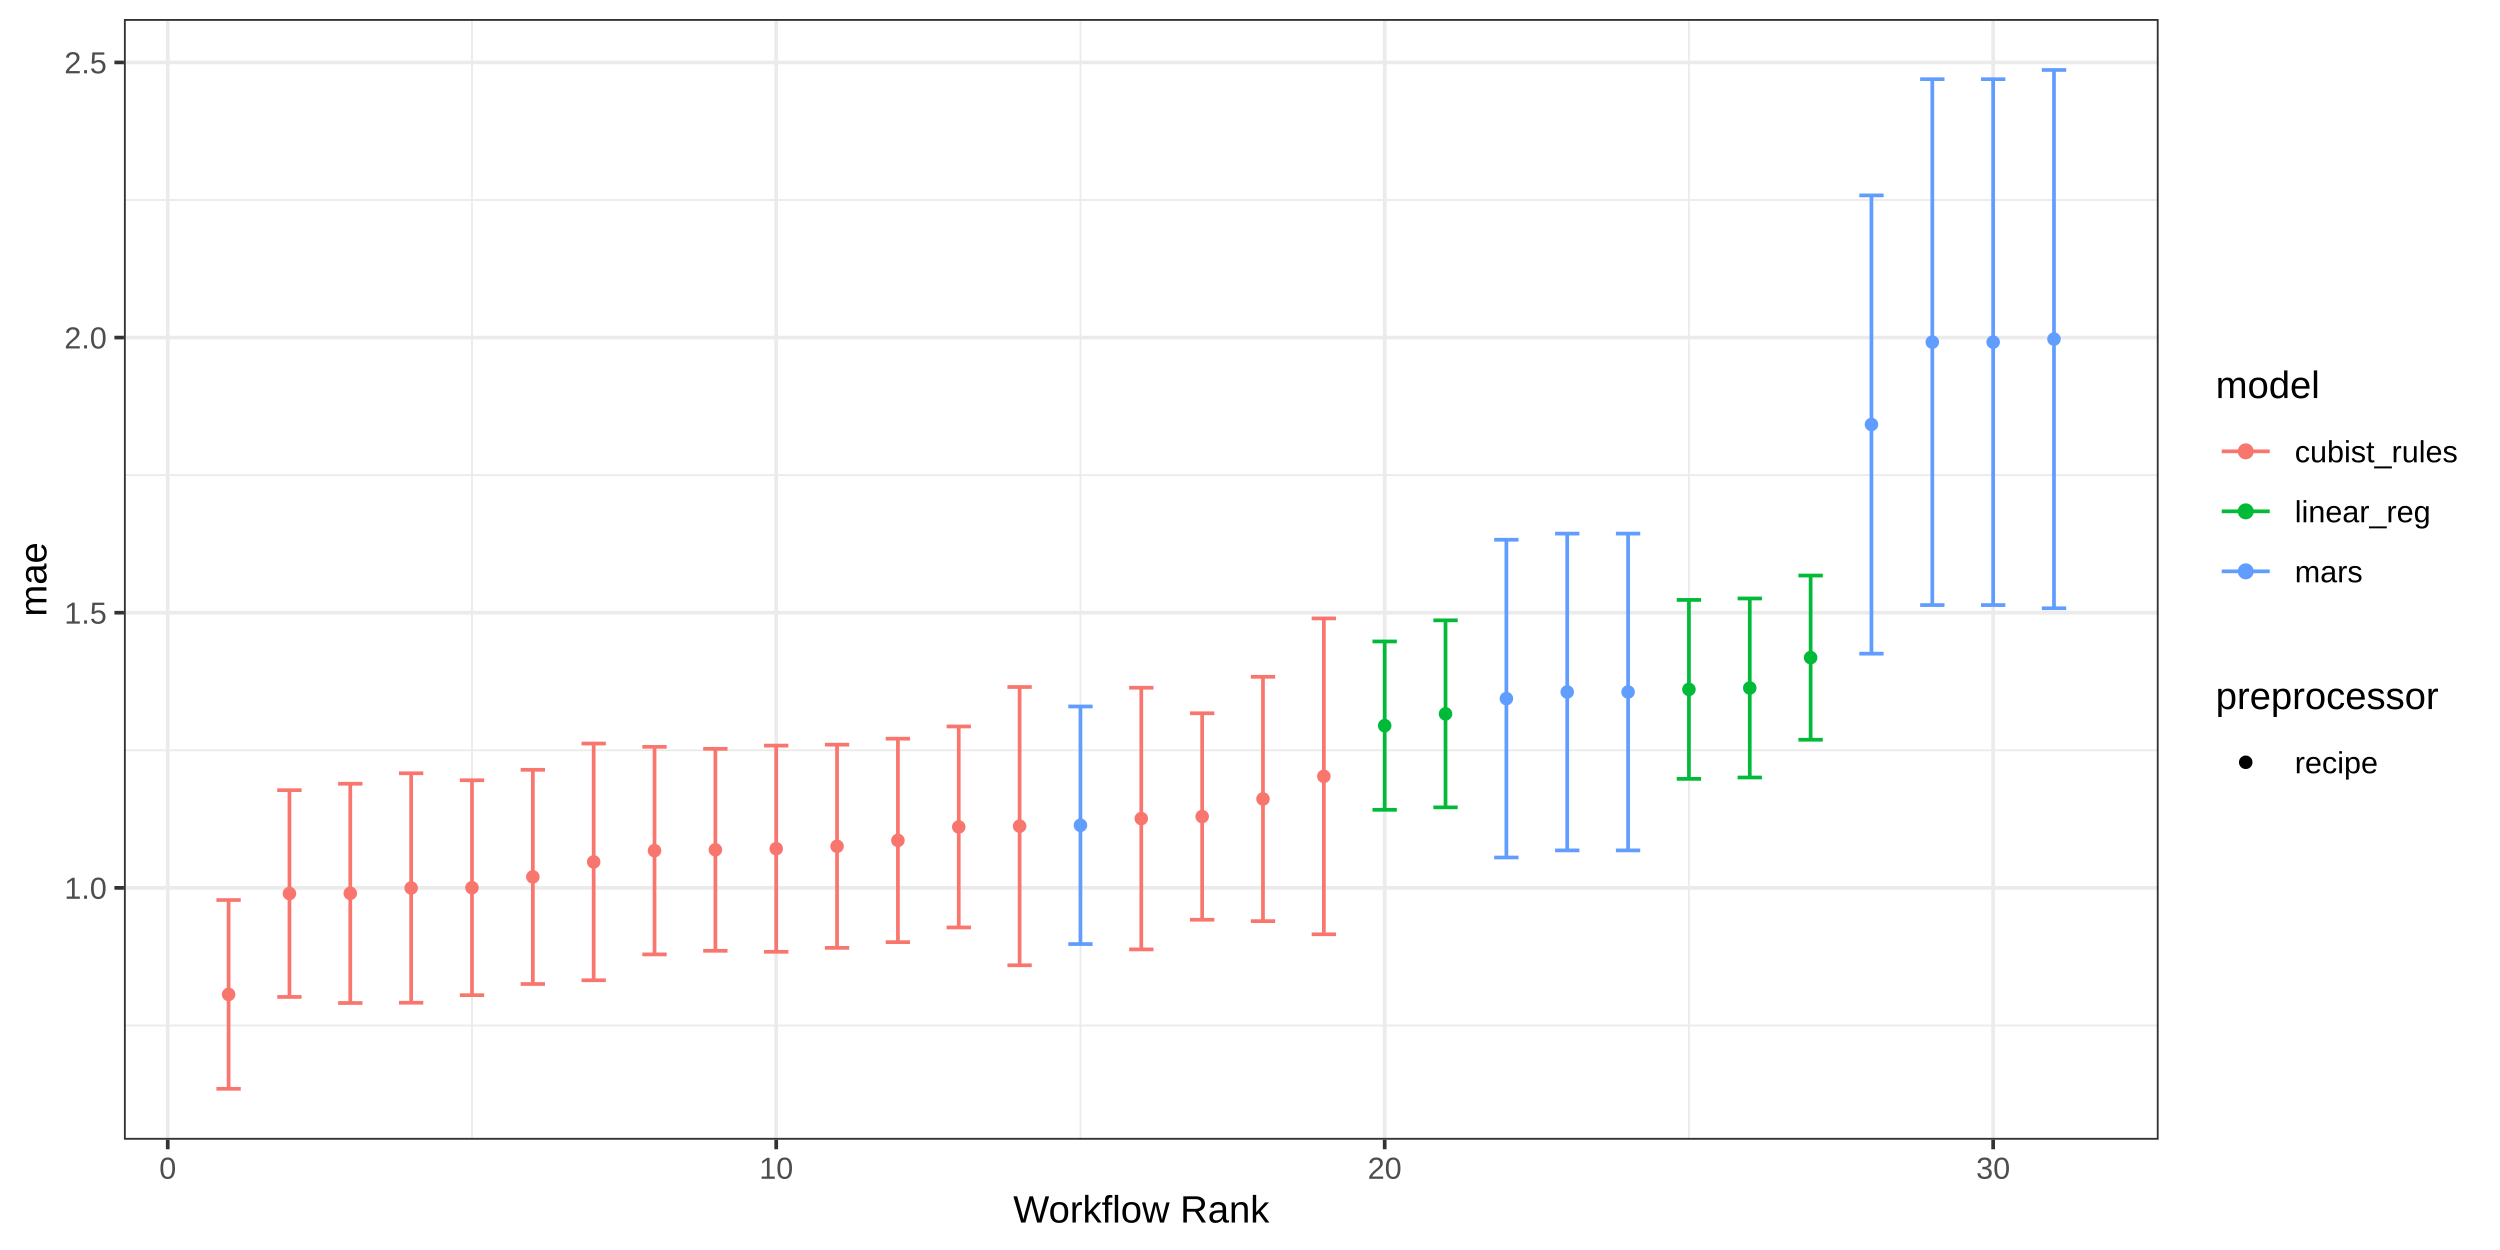
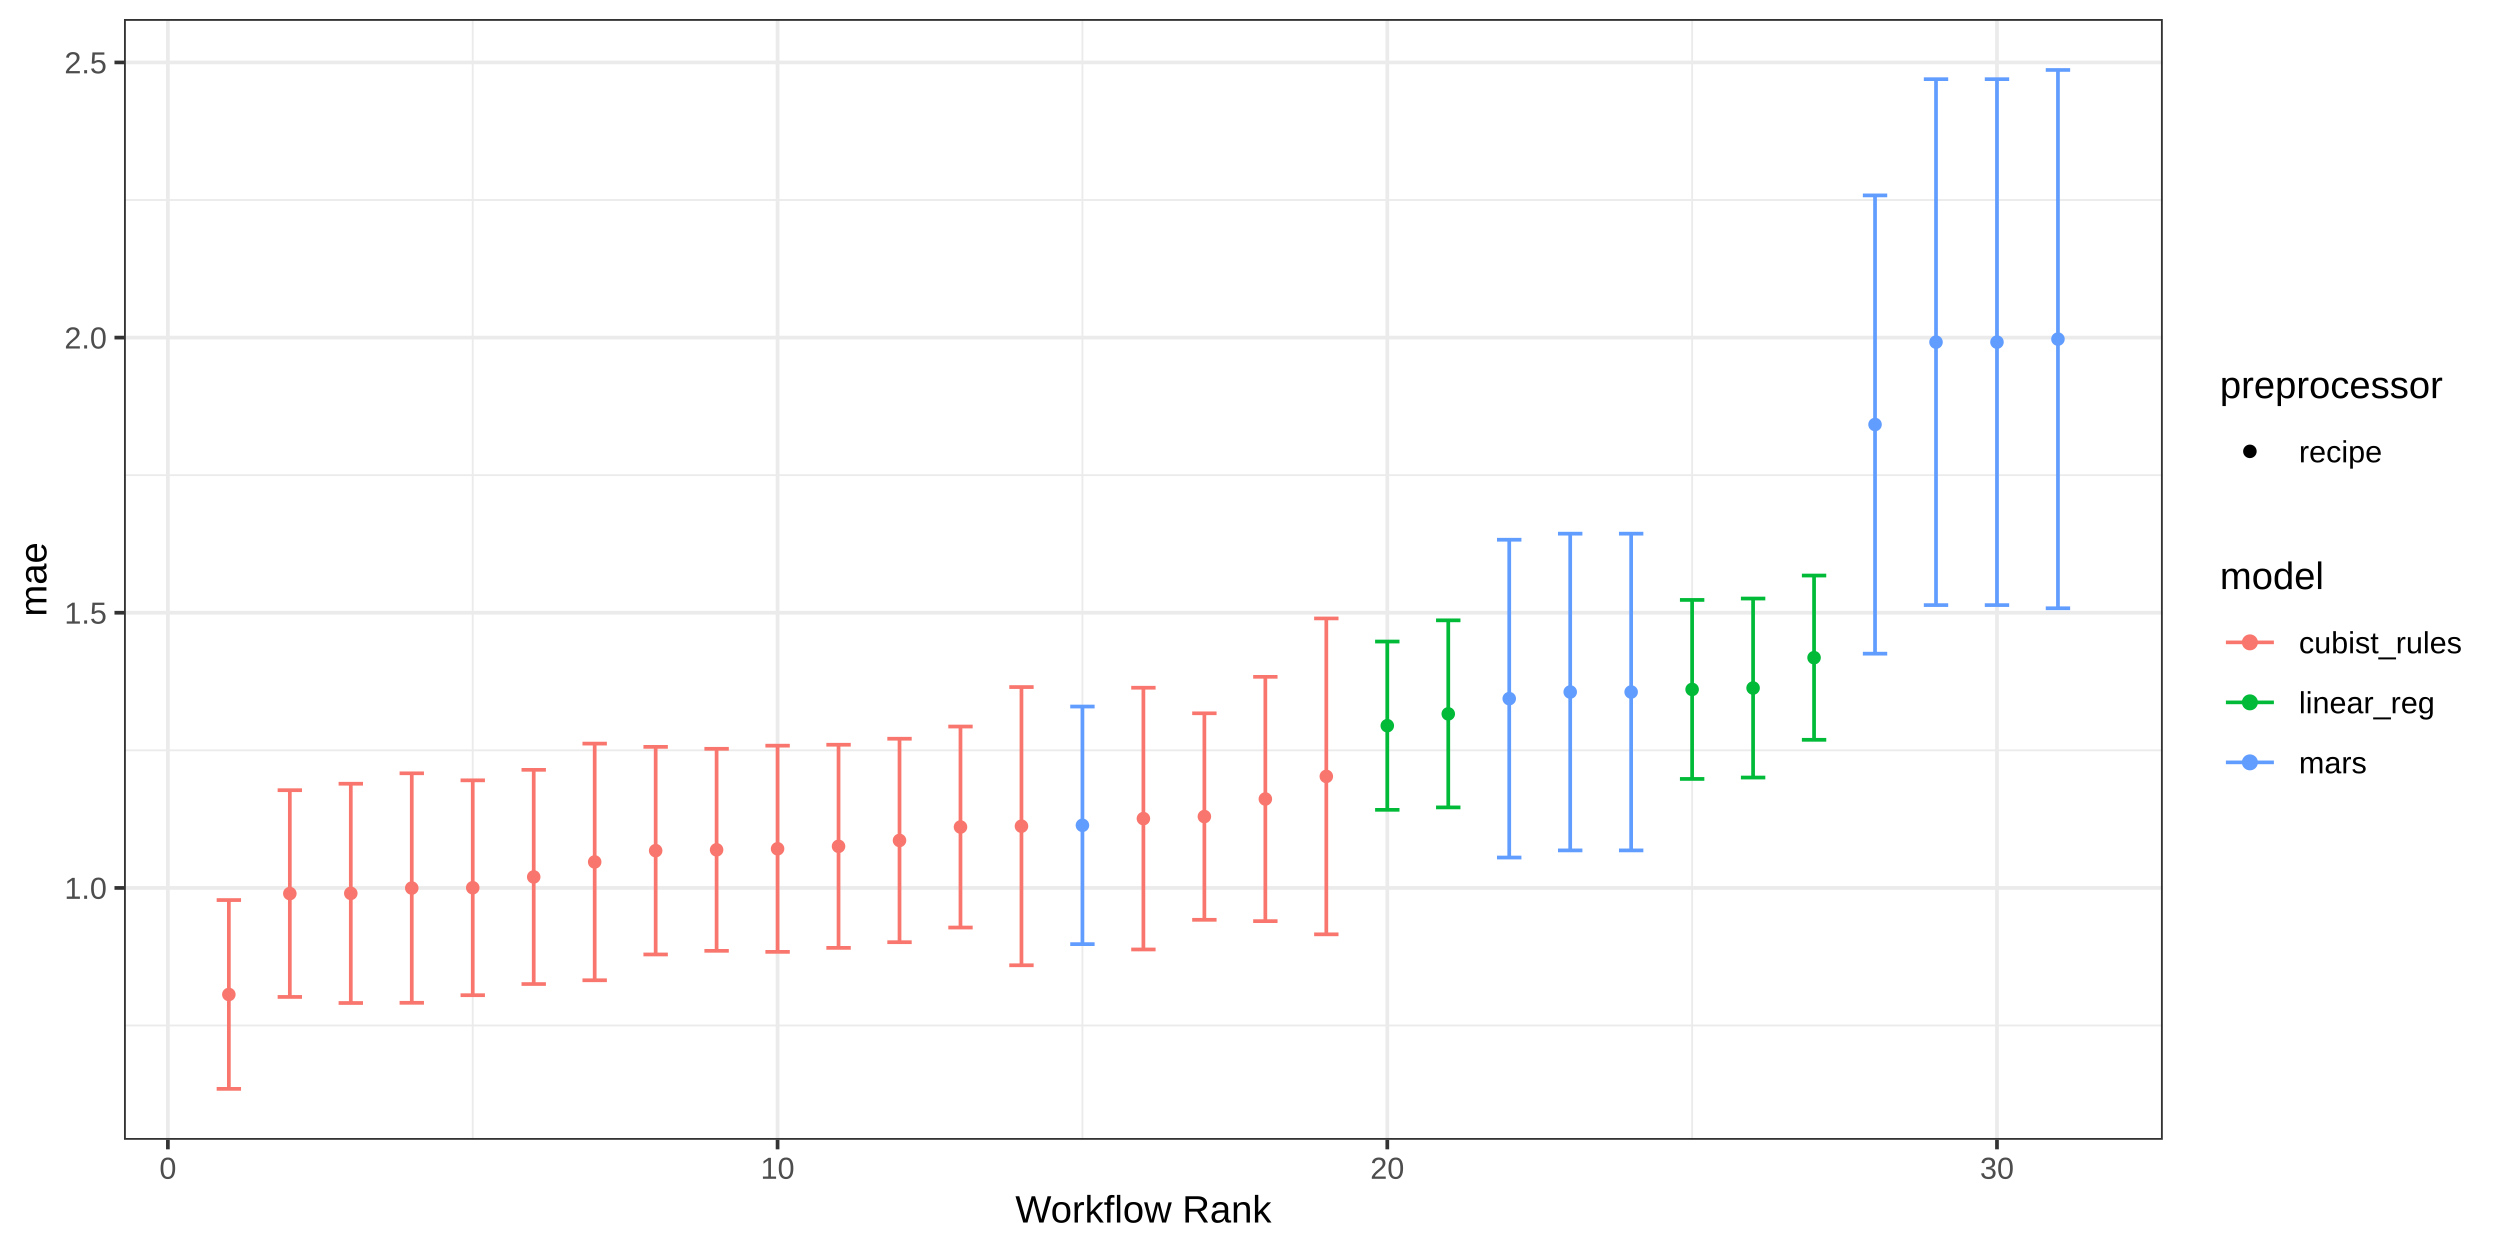
<svg xmlns="http://www.w3.org/2000/svg" class="svglite" width="720.00pt" height="360.00pt" viewBox="0 0 720.00 360.00">
  <defs>
    <style type="text/css">
    .svglite line, .svglite polyline, .svglite polygon, .svglite path, .svglite rect, .svglite circle {
      fill: none;
      stroke: #000000;
      stroke-linecap: round;
      stroke-linejoin: round;
      stroke-miterlimit: 10.00;
    }
    .svglite text {
      white-space: pre;
    }
  </style>
  </defs>
  <rect width="100%" height="100%" style="stroke: none; fill: #FFFFFF;" />
  <defs>
    <clipPath id="cpMC4wMHw3MjAuMDB8MC4wMHwzNjAuMDA=">
      <rect x="0.00" y="0.00" width="720.00" height="360.00" />
    </clipPath>
  </defs>
  <g clip-path="url(#cpMC4wMHw3MjAuMDB8MC4wMHwzNjAuMDA=)">
-     <rect x="0.00" y="0.00" width="720.00" height="360.00" style="stroke-width: 1.07; stroke: #FFFFFF; fill: #FFFFFF;" />
+     <rect x="-0" y="0.00" width="720.00" height="360.00" style="stroke-width: 1.07; stroke: #FFFFFF; fill: #FFFFFF;" />
  </g>
  <defs>
-     <clipPath id="cpMzUuNjl8NjIxLjY5fDUuNDh8MzI4LjI1">
-       <rect x="35.69" y="5.48" width="586.00" height="322.77" />
+     <clipPath id="cpMzUuNzF8NjIyLjg5fDUuNDh8MzI4LjI3">
+       <rect x="35.71" y="5.48" width="587.18" height="322.79" />
    </clipPath>
  </defs>
-   <g clip-path="url(#cpMzUuNjl8NjIxLjY5fDUuNDh8MzI4LjI1)">
-     <rect x="35.69" y="5.48" width="586.00" height="322.77" style="stroke-width: 1.07; stroke: none; fill: #FFFFFF;" />
-     <polyline points="35.69,295.33 621.69,295.33 " style="stroke-width: 0.53; stroke: #EBEBEB; stroke-linecap: butt;" />
-     <polyline points="35.69,216.08 621.69,216.08 " style="stroke-width: 0.53; stroke: #EBEBEB; stroke-linecap: butt;" />
-     <polyline points="35.69,136.84 621.69,136.84 " style="stroke-width: 0.53; stroke: #EBEBEB; stroke-linecap: butt;" />
-     <polyline points="35.69,57.60 621.69,57.60 " style="stroke-width: 0.53; stroke: #EBEBEB; stroke-linecap: butt;" />
-     <polyline points="135.93,328.25 135.93,5.48 " style="stroke-width: 0.53; stroke: #EBEBEB; stroke-linecap: butt;" />
-     <polyline points="311.17,328.25 311.17,5.48 " style="stroke-width: 0.53; stroke: #EBEBEB; stroke-linecap: butt;" />
-     <polyline points="486.41,328.25 486.41,5.48 " style="stroke-width: 0.53; stroke: #EBEBEB; stroke-linecap: butt;" />
-     <polyline points="35.69,255.70 621.69,255.70 " style="stroke-width: 1.07; stroke: #EBEBEB; stroke-linecap: butt;" />
-     <polyline points="35.69,176.46 621.69,176.46 " style="stroke-width: 1.07; stroke: #EBEBEB; stroke-linecap: butt;" />
-     <polyline points="35.69,97.22 621.69,97.22 " style="stroke-width: 1.07; stroke: #EBEBEB; stroke-linecap: butt;" />
-     <polyline points="35.69,17.98 621.69,17.98 " style="stroke-width: 1.07; stroke: #EBEBEB; stroke-linecap: butt;" />
-     <polyline points="48.31,328.25 48.31,5.48 " style="stroke-width: 1.07; stroke: #EBEBEB; stroke-linecap: butt;" />
-     <polyline points="223.55,328.25 223.55,5.48 " style="stroke-width: 1.07; stroke: #EBEBEB; stroke-linecap: butt;" />
-     <polyline points="398.79,328.25 398.79,5.48 " style="stroke-width: 1.07; stroke: #EBEBEB; stroke-linecap: butt;" />
-     <polyline points="574.03,328.25 574.03,5.48 " style="stroke-width: 1.07; stroke: #EBEBEB; stroke-linecap: butt;" />
-     <circle cx="65.84" cy="286.39" r="1.95" style="stroke-width: 0.71; stroke: none; fill: #F8766D;" />
-     <circle cx="83.36" cy="257.34" r="1.95" style="stroke-width: 0.71; stroke: none; fill: #F8766D;" />
-     <circle cx="100.88" cy="257.28" r="1.95" style="stroke-width: 0.71; stroke: none; fill: #F8766D;" />
-     <circle cx="118.41" cy="255.74" r="1.95" style="stroke-width: 0.71; stroke: none; fill: #F8766D;" />
-     <circle cx="135.93" cy="255.66" r="1.95" style="stroke-width: 0.71; stroke: none; fill: #F8766D;" />
-     <circle cx="153.46" cy="252.54" r="1.95" style="stroke-width: 0.71; stroke: none; fill: #F8766D;" />
-     <circle cx="170.98" cy="248.23" r="1.95" style="stroke-width: 0.71; stroke: none; fill: #F8766D;" />
-     <circle cx="188.50" cy="244.98" r="1.95" style="stroke-width: 0.71; stroke: none; fill: #F8766D;" />
-     <circle cx="206.03" cy="244.74" r="1.95" style="stroke-width: 0.71; stroke: none; fill: #F8766D;" />
-     <circle cx="223.55" cy="244.43" r="1.95" style="stroke-width: 0.71; stroke: none; fill: #F8766D;" />
-     <circle cx="241.07" cy="243.73" r="1.95" style="stroke-width: 0.71; stroke: none; fill: #F8766D;" />
-     <circle cx="258.60" cy="242.04" r="1.95" style="stroke-width: 0.71; stroke: none; fill: #F8766D;" />
-     <circle cx="276.12" cy="238.17" r="1.95" style="stroke-width: 0.71; stroke: none; fill: #F8766D;" />
-     <circle cx="293.65" cy="237.93" r="1.95" style="stroke-width: 0.71; stroke: none; fill: #F8766D;" />
-     <circle cx="311.17" cy="237.68" r="1.95" style="stroke-width: 0.71; stroke: none; fill: #619CFF;" />
-     <circle cx="328.69" cy="235.75" r="1.95" style="stroke-width: 0.71; stroke: none; fill: #F8766D;" />
-     <circle cx="346.22" cy="235.16" r="1.95" style="stroke-width: 0.71; stroke: none; fill: #F8766D;" />
-     <circle cx="363.74" cy="230.10" r="1.95" style="stroke-width: 0.71; stroke: none; fill: #F8766D;" />
-     <circle cx="381.27" cy="223.59" r="1.95" style="stroke-width: 0.71; stroke: none; fill: #F8766D;" />
-     <circle cx="398.79" cy="208.99" r="1.95" style="stroke-width: 0.71; stroke: none; fill: #00BA38;" />
-     <circle cx="416.31" cy="205.59" r="1.95" style="stroke-width: 0.71; stroke: none; fill: #00BA38;" />
-     <circle cx="433.84" cy="201.20" r="1.95" style="stroke-width: 0.71; stroke: none; fill: #619CFF;" />
-     <circle cx="451.36" cy="199.29" r="1.95" style="stroke-width: 0.71; stroke: none; fill: #619CFF;" />
-     <circle cx="468.89" cy="199.29" r="1.95" style="stroke-width: 0.71; stroke: none; fill: #619CFF;" />
-     <circle cx="486.41" cy="198.55" r="1.95" style="stroke-width: 0.71; stroke: none; fill: #00BA38;" />
-     <circle cx="503.93" cy="198.14" r="1.95" style="stroke-width: 0.71; stroke: none; fill: #00BA38;" />
-     <circle cx="521.46" cy="189.40" r="1.95" style="stroke-width: 0.71; stroke: none; fill: #00BA38;" />
-     <circle cx="538.98" cy="122.26" r="1.95" style="stroke-width: 0.71; stroke: none; fill: #619CFF;" />
-     <circle cx="556.50" cy="98.53" r="1.95" style="stroke-width: 0.71; stroke: none; fill: #619CFF;" />
-     <circle cx="574.03" cy="98.53" r="1.95" style="stroke-width: 0.71; stroke: none; fill: #619CFF;" />
-     <circle cx="591.55" cy="97.66" r="1.95" style="stroke-width: 0.71; stroke: none; fill: #619CFF;" />
-     <polyline points="62.33,259.21 69.34,259.21 " style="stroke-width: 1.07; stroke: #F8766D; stroke-linecap: butt;" />
-     <polyline points="65.84,259.21 65.84,313.58 " style="stroke-width: 1.07; stroke: #F8766D; stroke-linecap: butt;" />
-     <polyline points="62.33,313.58 69.34,313.58 " style="stroke-width: 1.07; stroke: #F8766D; stroke-linecap: butt;" />
-     <polyline points="79.85,227.57 86.86,227.57 " style="stroke-width: 1.07; stroke: #F8766D; stroke-linecap: butt;" />
-     <polyline points="83.36,227.57 83.36,287.11 " style="stroke-width: 1.07; stroke: #F8766D; stroke-linecap: butt;" />
-     <polyline points="79.85,287.11 86.86,287.11 " style="stroke-width: 1.07; stroke: #F8766D; stroke-linecap: butt;" />
-     <polyline points="97.38,225.71 104.39,225.71 " style="stroke-width: 1.07; stroke: #F8766D; stroke-linecap: butt;" />
-     <polyline points="100.88,225.71 100.88,288.86 " style="stroke-width: 1.07; stroke: #F8766D; stroke-linecap: butt;" />
-     <polyline points="97.38,288.86 104.39,288.86 " style="stroke-width: 1.07; stroke: #F8766D; stroke-linecap: butt;" />
-     <polyline points="114.90,222.70 121.91,222.70 " style="stroke-width: 1.07; stroke: #F8766D; stroke-linecap: butt;" />
-     <polyline points="118.41,222.70 118.41,288.79 " style="stroke-width: 1.07; stroke: #F8766D; stroke-linecap: butt;" />
-     <polyline points="114.90,288.79 121.91,288.79 " style="stroke-width: 1.07; stroke: #F8766D; stroke-linecap: butt;" />
-     <polyline points="132.43,224.71 139.44,224.71 " style="stroke-width: 1.07; stroke: #F8766D; stroke-linecap: butt;" />
-     <polyline points="135.93,224.71 135.93,286.61 " style="stroke-width: 1.07; stroke: #F8766D; stroke-linecap: butt;" />
-     <polyline points="132.43,286.61 139.44,286.61 " style="stroke-width: 1.07; stroke: #F8766D; stroke-linecap: butt;" />
-     <polyline points="149.95,221.70 156.96,221.70 " style="stroke-width: 1.07; stroke: #F8766D; stroke-linecap: butt;" />
-     <polyline points="153.46,221.70 153.46,283.39 " style="stroke-width: 1.07; stroke: #F8766D; stroke-linecap: butt;" />
-     <polyline points="149.95,283.39 156.96,283.39 " style="stroke-width: 1.07; stroke: #F8766D; stroke-linecap: butt;" />
-     <polyline points="167.47,214.14 174.48,214.14 " style="stroke-width: 1.07; stroke: #F8766D; stroke-linecap: butt;" />
-     <polyline points="170.98,214.14 170.98,282.31 " style="stroke-width: 1.07; stroke: #F8766D; stroke-linecap: butt;" />
-     <polyline points="167.47,282.31 174.48,282.31 " style="stroke-width: 1.07; stroke: #F8766D; stroke-linecap: butt;" />
-     <polyline points="185.00,215.09 192.01,215.09 " style="stroke-width: 1.07; stroke: #F8766D; stroke-linecap: butt;" />
-     <polyline points="188.50,215.09 188.50,274.86 " style="stroke-width: 1.07; stroke: #F8766D; stroke-linecap: butt;" />
-     <polyline points="185.00,274.86 192.01,274.86 " style="stroke-width: 1.07; stroke: #F8766D; stroke-linecap: butt;" />
-     <polyline points="202.52,215.65 209.53,215.65 " style="stroke-width: 1.07; stroke: #F8766D; stroke-linecap: butt;" />
-     <polyline points="206.03,215.65 206.03,273.83 " style="stroke-width: 1.07; stroke: #F8766D; stroke-linecap: butt;" />
-     <polyline points="202.52,273.83 209.53,273.83 " style="stroke-width: 1.07; stroke: #F8766D; stroke-linecap: butt;" />
-     <polyline points="220.05,214.74 227.06,214.74 " style="stroke-width: 1.07; stroke: #F8766D; stroke-linecap: butt;" />
-     <polyline points="223.55,214.74 223.55,274.12 " style="stroke-width: 1.07; stroke: #F8766D; stroke-linecap: butt;" />
-     <polyline points="220.05,274.12 227.06,274.12 " style="stroke-width: 1.07; stroke: #F8766D; stroke-linecap: butt;" />
-     <polyline points="237.57,214.47 244.58,214.47 " style="stroke-width: 1.07; stroke: #F8766D; stroke-linecap: butt;" />
-     <polyline points="241.07,214.47 241.07,272.98 " style="stroke-width: 1.07; stroke: #F8766D; stroke-linecap: butt;" />
-     <polyline points="237.57,272.98 244.58,272.98 " style="stroke-width: 1.07; stroke: #F8766D; stroke-linecap: butt;" />
-     <polyline points="255.09,212.74 262.10,212.74 " style="stroke-width: 1.07; stroke: #F8766D; stroke-linecap: butt;" />
-     <polyline points="258.60,212.74 258.60,271.34 " style="stroke-width: 1.07; stroke: #F8766D; stroke-linecap: butt;" />
-     <polyline points="255.09,271.34 262.10,271.34 " style="stroke-width: 1.07; stroke: #F8766D; stroke-linecap: butt;" />
-     <polyline points="272.62,209.23 279.63,209.23 " style="stroke-width: 1.07; stroke: #F8766D; stroke-linecap: butt;" />
-     <polyline points="276.12,209.23 276.12,267.11 " style="stroke-width: 1.07; stroke: #F8766D; stroke-linecap: butt;" />
-     <polyline points="272.62,267.11 279.63,267.11 " style="stroke-width: 1.07; stroke: #F8766D; stroke-linecap: butt;" />
-     <polyline points="290.14,197.86 297.15,197.86 " style="stroke-width: 1.07; stroke: #F8766D; stroke-linecap: butt;" />
-     <polyline points="293.65,197.86 293.65,277.99 " style="stroke-width: 1.07; stroke: #F8766D; stroke-linecap: butt;" />
-     <polyline points="290.14,277.99 297.15,277.99 " style="stroke-width: 1.07; stroke: #F8766D; stroke-linecap: butt;" />
-     <polyline points="307.67,203.47 314.67,203.47 " style="stroke-width: 1.07; stroke: #619CFF; stroke-linecap: butt;" />
-     <polyline points="311.17,203.47 311.17,271.89 " style="stroke-width: 1.07; stroke: #619CFF; stroke-linecap: butt;" />
-     <polyline points="307.67,271.89 314.67,271.89 " style="stroke-width: 1.07; stroke: #619CFF; stroke-linecap: butt;" />
-     <polyline points="325.19,198.07 332.20,198.07 " style="stroke-width: 1.07; stroke: #F8766D; stroke-linecap: butt;" />
-     <polyline points="328.69,198.07 328.69,273.43 " style="stroke-width: 1.07; stroke: #F8766D; stroke-linecap: butt;" />
-     <polyline points="325.19,273.43 332.20,273.43 " style="stroke-width: 1.07; stroke: #F8766D; stroke-linecap: butt;" />
-     <polyline points="342.71,205.42 349.72,205.42 " style="stroke-width: 1.07; stroke: #F8766D; stroke-linecap: butt;" />
-     <polyline points="346.22,205.42 346.22,264.89 " style="stroke-width: 1.07; stroke: #F8766D; stroke-linecap: butt;" />
-     <polyline points="342.71,264.89 349.72,264.89 " style="stroke-width: 1.07; stroke: #F8766D; stroke-linecap: butt;" />
-     <polyline points="360.24,194.92 367.25,194.92 " style="stroke-width: 1.07; stroke: #F8766D; stroke-linecap: butt;" />
-     <polyline points="363.74,194.92 363.74,265.28 " style="stroke-width: 1.07; stroke: #F8766D; stroke-linecap: butt;" />
-     <polyline points="360.24,265.28 367.25,265.28 " style="stroke-width: 1.07; stroke: #F8766D; stroke-linecap: butt;" />
-     <polyline points="377.76,178.10 384.77,178.10 " style="stroke-width: 1.07; stroke: #F8766D; stroke-linecap: butt;" />
-     <polyline points="381.27,178.10 381.27,269.08 " style="stroke-width: 1.07; stroke: #F8766D; stroke-linecap: butt;" />
-     <polyline points="377.76,269.08 384.77,269.08 " style="stroke-width: 1.07; stroke: #F8766D; stroke-linecap: butt;" />
-     <polyline points="395.28,184.75 402.29,184.75 " style="stroke-width: 1.07; stroke: #00BA38; stroke-linecap: butt;" />
-     <polyline points="398.79,184.75 398.79,233.22 " style="stroke-width: 1.07; stroke: #00BA38; stroke-linecap: butt;" />
-     <polyline points="395.28,233.22 402.29,233.22 " style="stroke-width: 1.07; stroke: #00BA38; stroke-linecap: butt;" />
-     <polyline points="412.81,178.65 419.82,178.65 " style="stroke-width: 1.07; stroke: #00BA38; stroke-linecap: butt;" />
-     <polyline points="416.31,178.65 416.31,232.52 " style="stroke-width: 1.07; stroke: #00BA38; stroke-linecap: butt;" />
-     <polyline points="412.81,232.52 419.82,232.52 " style="stroke-width: 1.07; stroke: #00BA38; stroke-linecap: butt;" />
-     <polyline points="430.33,155.44 437.34,155.44 " style="stroke-width: 1.07; stroke: #619CFF; stroke-linecap: butt;" />
-     <polyline points="433.84,155.44 433.84,246.96 " style="stroke-width: 1.07; stroke: #619CFF; stroke-linecap: butt;" />
-     <polyline points="430.33,246.96 437.34,246.96 " style="stroke-width: 1.07; stroke: #619CFF; stroke-linecap: butt;" />
-     <polyline points="447.86,153.68 454.87,153.68 " style="stroke-width: 1.07; stroke: #619CFF; stroke-linecap: butt;" />
-     <polyline points="451.36,153.68 451.36,244.91 " style="stroke-width: 1.07; stroke: #619CFF; stroke-linecap: butt;" />
-     <polyline points="447.86,244.91 454.87,244.91 " style="stroke-width: 1.07; stroke: #619CFF; stroke-linecap: butt;" />
-     <polyline points="465.38,153.68 472.39,153.68 " style="stroke-width: 1.07; stroke: #619CFF; stroke-linecap: butt;" />
-     <polyline points="468.89,153.68 468.89,244.91 " style="stroke-width: 1.07; stroke: #619CFF; stroke-linecap: butt;" />
-     <polyline points="465.38,244.91 472.39,244.91 " style="stroke-width: 1.07; stroke: #619CFF; stroke-linecap: butt;" />
-     <polyline points="482.90,172.78 489.91,172.78 " style="stroke-width: 1.07; stroke: #00BA38; stroke-linecap: butt;" />
-     <polyline points="486.41,172.78 486.41,224.32 " style="stroke-width: 1.07; stroke: #00BA38; stroke-linecap: butt;" />
-     <polyline points="482.90,224.32 489.91,224.32 " style="stroke-width: 1.07; stroke: #00BA38; stroke-linecap: butt;" />
-     <polyline points="500.43,172.36 507.44,172.36 " style="stroke-width: 1.07; stroke: #00BA38; stroke-linecap: butt;" />
-     <polyline points="503.93,172.36 503.93,223.92 " style="stroke-width: 1.07; stroke: #00BA38; stroke-linecap: butt;" />
-     <polyline points="500.43,223.92 507.44,223.92 " style="stroke-width: 1.07; stroke: #00BA38; stroke-linecap: butt;" />
-     <polyline points="517.95,165.75 524.96,165.75 " style="stroke-width: 1.07; stroke: #00BA38; stroke-linecap: butt;" />
-     <polyline points="521.46,165.75 521.46,213.05 " style="stroke-width: 1.07; stroke: #00BA38; stroke-linecap: butt;" />
-     <polyline points="517.95,213.05 524.96,213.05 " style="stroke-width: 1.07; stroke: #00BA38; stroke-linecap: butt;" />
-     <polyline points="535.48,56.27 542.49,56.27 " style="stroke-width: 1.07; stroke: #619CFF; stroke-linecap: butt;" />
-     <polyline points="538.98,56.27 538.98,188.25 " style="stroke-width: 1.07; stroke: #619CFF; stroke-linecap: butt;" />
-     <polyline points="535.48,188.25 542.49,188.25 " style="stroke-width: 1.07; stroke: #619CFF; stroke-linecap: butt;" />
-     <polyline points="553.00,22.80 560.01,22.80 " style="stroke-width: 1.07; stroke: #619CFF; stroke-linecap: butt;" />
-     <polyline points="556.50,22.80 556.50,174.26 " style="stroke-width: 1.07; stroke: #619CFF; stroke-linecap: butt;" />
-     <polyline points="553.00,174.26 560.01,174.26 " style="stroke-width: 1.07; stroke: #619CFF; stroke-linecap: butt;" />
-     <polyline points="570.52,22.80 577.53,22.80 " style="stroke-width: 1.07; stroke: #619CFF; stroke-linecap: butt;" />
-     <polyline points="574.03,22.80 574.03,174.26 " style="stroke-width: 1.07; stroke: #619CFF; stroke-linecap: butt;" />
-     <polyline points="570.52,174.26 577.53,174.26 " style="stroke-width: 1.07; stroke: #619CFF; stroke-linecap: butt;" />
-     <polyline points="588.05,20.15 595.06,20.15 " style="stroke-width: 1.07; stroke: #619CFF; stroke-linecap: butt;" />
-     <polyline points="591.55,20.15 591.55,175.17 " style="stroke-width: 1.07; stroke: #619CFF; stroke-linecap: butt;" />
-     <polyline points="588.05,175.17 595.06,175.17 " style="stroke-width: 1.07; stroke: #619CFF; stroke-linecap: butt;" />
-     <rect x="35.69" y="5.48" width="586.00" height="322.77" style="stroke-width: 1.07; stroke: #333333;" />
+   <g clip-path="url(#cpMzUuNzF8NjIyLjg5fDUuNDh8MzI4LjI3)">
+     <rect x="35.71" y="5.48" width="587.18" height="322.79" style="stroke-width: 1.07; stroke: none; fill: #FFFFFF;" />
+     <polyline points="35.71,295.34 622.89,295.34 " style="stroke-width: 0.53; stroke: #EBEBEB; stroke-linecap: butt;" />
+     <polyline points="35.71,216.09 622.89,216.09 " style="stroke-width: 0.53; stroke: #EBEBEB; stroke-linecap: butt;" />
+     <polyline points="35.71,136.85 622.89,136.85 " style="stroke-width: 0.53; stroke: #EBEBEB; stroke-linecap: butt;" />
+     <polyline points="35.71,57.60 622.89,57.60 " style="stroke-width: 0.53; stroke: #EBEBEB; stroke-linecap: butt;" />
+     <polyline points="136.15,328.27 136.15,5.48 " style="stroke-width: 0.53; stroke: #EBEBEB; stroke-linecap: butt;" />
+     <polyline points="311.74,328.27 311.74,5.48 " style="stroke-width: 0.53; stroke: #EBEBEB; stroke-linecap: butt;" />
+     <polyline points="487.33,328.27 487.33,5.48 " style="stroke-width: 0.53; stroke: #EBEBEB; stroke-linecap: butt;" />
+     <polyline points="35.71,255.72 622.89,255.72 " style="stroke-width: 1.07; stroke: #EBEBEB; stroke-linecap: butt;" />
+     <polyline points="35.71,176.47 622.89,176.47 " style="stroke-width: 1.07; stroke: #EBEBEB; stroke-linecap: butt;" />
+     <polyline points="35.71,97.23 622.89,97.23 " style="stroke-width: 1.07; stroke: #EBEBEB; stroke-linecap: butt;" />
+     <polyline points="35.71,17.98 622.89,17.98 " style="stroke-width: 1.07; stroke: #EBEBEB; stroke-linecap: butt;" />
+     <polyline points="48.35,328.27 48.35,5.48 " style="stroke-width: 1.07; stroke: #EBEBEB; stroke-linecap: butt;" />
+     <polyline points="223.94,328.27 223.94,5.48 " style="stroke-width: 1.07; stroke: #EBEBEB; stroke-linecap: butt;" />
+     <polyline points="399.54,328.27 399.54,5.48 " style="stroke-width: 1.07; stroke: #EBEBEB; stroke-linecap: butt;" />
+     <polyline points="575.13,328.27 575.13,5.48 " style="stroke-width: 1.07; stroke: #EBEBEB; stroke-linecap: butt;" />
+     <circle cx="65.91" cy="286.41" r="1.95" style="stroke-width: 0.71; stroke: none; fill: #F8766D;" />
+     <circle cx="83.47" cy="257.35" r="1.95" style="stroke-width: 0.71; stroke: none; fill: #F8766D;" />
+     <circle cx="101.03" cy="257.29" r="1.95" style="stroke-width: 0.71; stroke: none; fill: #F8766D;" />
+     <circle cx="118.59" cy="255.76" r="1.95" style="stroke-width: 0.71; stroke: none; fill: #F8766D;" />
+     <circle cx="136.15" cy="255.67" r="1.95" style="stroke-width: 0.71; stroke: none; fill: #F8766D;" />
+     <circle cx="153.71" cy="252.56" r="1.95" style="stroke-width: 0.71; stroke: none; fill: #F8766D;" />
+     <circle cx="171.27" cy="248.24" r="1.95" style="stroke-width: 0.71; stroke: none; fill: #F8766D;" />
+     <circle cx="188.83" cy="244.99" r="1.95" style="stroke-width: 0.71; stroke: none; fill: #F8766D;" />
+     <circle cx="206.38" cy="244.75" r="1.95" style="stroke-width: 0.71; stroke: none; fill: #F8766D;" />
+     <circle cx="223.94" cy="244.45" r="1.95" style="stroke-width: 0.71; stroke: none; fill: #F8766D;" />
+     <circle cx="241.50" cy="243.74" r="1.95" style="stroke-width: 0.71; stroke: none; fill: #F8766D;" />
+     <circle cx="259.06" cy="242.05" r="1.95" style="stroke-width: 0.71; stroke: none; fill: #F8766D;" />
+     <circle cx="276.62" cy="238.18" r="1.95" style="stroke-width: 0.71; stroke: none; fill: #F8766D;" />
+     <circle cx="294.18" cy="237.94" r="1.95" style="stroke-width: 0.71; stroke: none; fill: #F8766D;" />
+     <circle cx="311.74" cy="237.69" r="1.95" style="stroke-width: 0.71; stroke: none; fill: #619CFF;" />
+     <circle cx="329.30" cy="235.76" r="1.95" style="stroke-width: 0.71; stroke: none; fill: #F8766D;" />
+     <circle cx="346.86" cy="235.17" r="1.95" style="stroke-width: 0.71; stroke: none; fill: #F8766D;" />
+     <circle cx="364.42" cy="230.11" r="1.95" style="stroke-width: 0.71; stroke: none; fill: #F8766D;" />
+     <circle cx="381.98" cy="223.60" r="1.95" style="stroke-width: 0.71; stroke: none; fill: #F8766D;" />
+     <circle cx="399.54" cy="209.00" r="1.95" style="stroke-width: 0.71; stroke: none; fill: #00BA38;" />
+     <circle cx="417.10" cy="205.60" r="1.95" style="stroke-width: 0.71; stroke: none; fill: #00BA38;" />
+     <circle cx="434.66" cy="201.21" r="1.95" style="stroke-width: 0.71; stroke: none; fill: #619CFF;" />
+     <circle cx="452.22" cy="199.30" r="1.95" style="stroke-width: 0.71; stroke: none; fill: #619CFF;" />
+     <circle cx="469.77" cy="199.30" r="1.95" style="stroke-width: 0.71; stroke: none; fill: #619CFF;" />
+     <circle cx="487.33" cy="198.56" r="1.95" style="stroke-width: 0.71; stroke: none; fill: #00BA38;" />
+     <circle cx="504.89" cy="198.15" r="1.95" style="stroke-width: 0.71; stroke: none; fill: #00BA38;" />
+     <circle cx="522.45" cy="189.41" r="1.95" style="stroke-width: 0.71; stroke: none; fill: #00BA38;" />
+     <circle cx="540.01" cy="122.26" r="1.95" style="stroke-width: 0.71; stroke: none; fill: #619CFF;" />
+     <circle cx="557.57" cy="98.53" r="1.95" style="stroke-width: 0.71; stroke: none; fill: #619CFF;" />
+     <circle cx="575.13" cy="98.53" r="1.95" style="stroke-width: 0.71; stroke: none; fill: #619CFF;" />
+     <circle cx="592.69" cy="97.66" r="1.95" style="stroke-width: 0.71; stroke: none; fill: #619CFF;" />
+     <polyline points="62.40,259.22 69.42,259.22 " style="stroke-width: 1.07; stroke: #F8766D; stroke-linecap: butt;" />
+     <polyline points="65.91,259.22 65.91,313.59 " style="stroke-width: 1.07; stroke: #F8766D; stroke-linecap: butt;" />
+     <polyline points="62.40,313.59 69.42,313.59 " style="stroke-width: 1.07; stroke: #F8766D; stroke-linecap: butt;" />
+     <polyline points="79.96,227.58 86.98,227.58 " style="stroke-width: 1.07; stroke: #F8766D; stroke-linecap: butt;" />
+     <polyline points="83.47,227.58 83.47,287.12 " style="stroke-width: 1.07; stroke: #F8766D; stroke-linecap: butt;" />
+     <polyline points="79.96,287.12 86.98,287.12 " style="stroke-width: 1.07; stroke: #F8766D; stroke-linecap: butt;" />
+     <polyline points="97.52,225.72 104.54,225.72 " style="stroke-width: 1.07; stroke: #F8766D; stroke-linecap: butt;" />
+     <polyline points="101.03,225.72 101.03,288.87 " style="stroke-width: 1.07; stroke: #F8766D; stroke-linecap: butt;" />
+     <polyline points="97.52,288.87 104.54,288.87 " style="stroke-width: 1.07; stroke: #F8766D; stroke-linecap: butt;" />
+     <polyline points="115.08,222.71 122.10,222.71 " style="stroke-width: 1.07; stroke: #F8766D; stroke-linecap: butt;" />
+     <polyline points="118.59,222.71 118.59,288.80 " style="stroke-width: 1.07; stroke: #F8766D; stroke-linecap: butt;" />
+     <polyline points="115.08,288.80 122.10,288.80 " style="stroke-width: 1.07; stroke: #F8766D; stroke-linecap: butt;" />
+     <polyline points="132.64,224.73 139.66,224.73 " style="stroke-width: 1.07; stroke: #F8766D; stroke-linecap: butt;" />
+     <polyline points="136.15,224.73 136.15,286.62 " style="stroke-width: 1.07; stroke: #F8766D; stroke-linecap: butt;" />
+     <polyline points="132.64,286.62 139.66,286.62 " style="stroke-width: 1.07; stroke: #F8766D; stroke-linecap: butt;" />
+     <polyline points="150.20,221.71 157.22,221.71 " style="stroke-width: 1.07; stroke: #F8766D; stroke-linecap: butt;" />
+     <polyline points="153.71,221.71 153.71,283.40 " style="stroke-width: 1.07; stroke: #F8766D; stroke-linecap: butt;" />
+     <polyline points="150.20,283.40 157.22,283.40 " style="stroke-width: 1.07; stroke: #F8766D; stroke-linecap: butt;" />
+     <polyline points="167.75,214.15 174.78,214.15 " style="stroke-width: 1.07; stroke: #F8766D; stroke-linecap: butt;" />
+     <polyline points="171.27,214.15 171.27,282.32 " style="stroke-width: 1.07; stroke: #F8766D; stroke-linecap: butt;" />
+     <polyline points="167.75,282.32 174.78,282.32 " style="stroke-width: 1.07; stroke: #F8766D; stroke-linecap: butt;" />
+     <polyline points="185.31,215.10 192.34,215.10 " style="stroke-width: 1.07; stroke: #F8766D; stroke-linecap: butt;" />
+     <polyline points="188.83,215.10 188.83,274.88 " style="stroke-width: 1.07; stroke: #F8766D; stroke-linecap: butt;" />
+     <polyline points="185.31,274.88 192.34,274.88 " style="stroke-width: 1.07; stroke: #F8766D; stroke-linecap: butt;" />
+     <polyline points="202.87,215.66 209.90,215.66 " style="stroke-width: 1.07; stroke: #F8766D; stroke-linecap: butt;" />
+     <polyline points="206.38,215.66 206.38,273.84 " style="stroke-width: 1.07; stroke: #F8766D; stroke-linecap: butt;" />
+     <polyline points="202.87,273.84 209.90,273.84 " style="stroke-width: 1.07; stroke: #F8766D; stroke-linecap: butt;" />
+     <polyline points="220.43,214.75 227.46,214.75 " style="stroke-width: 1.07; stroke: #F8766D; stroke-linecap: butt;" />
+     <polyline points="223.94,214.75 223.94,274.14 " style="stroke-width: 1.07; stroke: #F8766D; stroke-linecap: butt;" />
+     <polyline points="220.43,274.14 227.46,274.14 " style="stroke-width: 1.07; stroke: #F8766D; stroke-linecap: butt;" />
+     <polyline points="237.99,214.48 245.02,214.48 " style="stroke-width: 1.07; stroke: #F8766D; stroke-linecap: butt;" />
+     <polyline points="241.50,214.48 241.50,272.99 " style="stroke-width: 1.07; stroke: #F8766D; stroke-linecap: butt;" />
+     <polyline points="237.99,272.99 245.02,272.99 " style="stroke-width: 1.07; stroke: #F8766D; stroke-linecap: butt;" />
+     <polyline points="255.55,212.75 262.57,212.75 " style="stroke-width: 1.07; stroke: #F8766D; stroke-linecap: butt;" />
+     <polyline points="259.06,212.75 259.06,271.35 " style="stroke-width: 1.07; stroke: #F8766D; stroke-linecap: butt;" />
+     <polyline points="255.55,271.35 262.57,271.35 " style="stroke-width: 1.07; stroke: #F8766D; stroke-linecap: butt;" />
+     <polyline points="273.11,209.24 280.13,209.24 " style="stroke-width: 1.07; stroke: #F8766D; stroke-linecap: butt;" />
+     <polyline points="276.62,209.24 276.62,267.13 " style="stroke-width: 1.07; stroke: #F8766D; stroke-linecap: butt;" />
+     <polyline points="273.11,267.13 280.13,267.13 " style="stroke-width: 1.07; stroke: #F8766D; stroke-linecap: butt;" />
+     <polyline points="290.67,197.87 297.69,197.87 " style="stroke-width: 1.07; stroke: #F8766D; stroke-linecap: butt;" />
+     <polyline points="294.18,197.87 294.18,278.00 " style="stroke-width: 1.07; stroke: #F8766D; stroke-linecap: butt;" />
+     <polyline points="290.67,278.00 297.69,278.00 " style="stroke-width: 1.07; stroke: #F8766D; stroke-linecap: butt;" />
+     <polyline points="308.23,203.48 315.25,203.48 " style="stroke-width: 1.07; stroke: #619CFF; stroke-linecap: butt;" />
+     <polyline points="311.74,203.48 311.74,271.91 " style="stroke-width: 1.07; stroke: #619CFF; stroke-linecap: butt;" />
+     <polyline points="308.23,271.91 315.25,271.91 " style="stroke-width: 1.07; stroke: #619CFF; stroke-linecap: butt;" />
+     <polyline points="325.79,198.07 332.81,198.07 " style="stroke-width: 1.07; stroke: #F8766D; stroke-linecap: butt;" />
+     <polyline points="329.30,198.07 329.30,273.44 " style="stroke-width: 1.07; stroke: #F8766D; stroke-linecap: butt;" />
+     <polyline points="325.79,273.44 332.81,273.44 " style="stroke-width: 1.07; stroke: #F8766D; stroke-linecap: butt;" />
+     <polyline points="343.35,205.43 350.37,205.43 " style="stroke-width: 1.07; stroke: #F8766D; stroke-linecap: butt;" />
+     <polyline points="346.86,205.43 346.86,264.90 " style="stroke-width: 1.07; stroke: #F8766D; stroke-linecap: butt;" />
+     <polyline points="343.35,264.90 350.37,264.90 " style="stroke-width: 1.07; stroke: #F8766D; stroke-linecap: butt;" />
+     <polyline points="360.91,194.93 367.93,194.93 " style="stroke-width: 1.07; stroke: #F8766D; stroke-linecap: butt;" />
+     <polyline points="364.42,194.93 364.42,265.29 " style="stroke-width: 1.07; stroke: #F8766D; stroke-linecap: butt;" />
+     <polyline points="360.91,265.29 367.93,265.29 " style="stroke-width: 1.07; stroke: #F8766D; stroke-linecap: butt;" />
+     <polyline points="378.47,178.11 385.49,178.11 " style="stroke-width: 1.07; stroke: #F8766D; stroke-linecap: butt;" />
+     <polyline points="381.98,178.11 381.98,269.09 " style="stroke-width: 1.07; stroke: #F8766D; stroke-linecap: butt;" />
+     <polyline points="378.47,269.09 385.49,269.09 " style="stroke-width: 1.07; stroke: #F8766D; stroke-linecap: butt;" />
+     <polyline points="396.03,184.76 403.05,184.76 " style="stroke-width: 1.07; stroke: #00BA38; stroke-linecap: butt;" />
+     <polyline points="399.54,184.76 399.54,233.23 " style="stroke-width: 1.07; stroke: #00BA38; stroke-linecap: butt;" />
+     <polyline points="396.03,233.23 403.05,233.23 " style="stroke-width: 1.07; stroke: #00BA38; stroke-linecap: butt;" />
+     <polyline points="413.58,178.66 420.61,178.66 " style="stroke-width: 1.07; stroke: #00BA38; stroke-linecap: butt;" />
+     <polyline points="417.10,178.66 417.10,232.53 " style="stroke-width: 1.07; stroke: #00BA38; stroke-linecap: butt;" />
+     <polyline points="413.58,232.53 420.61,232.53 " style="stroke-width: 1.07; stroke: #00BA38; stroke-linecap: butt;" />
+     <polyline points="431.14,155.45 438.17,155.45 " style="stroke-width: 1.07; stroke: #619CFF; stroke-linecap: butt;" />
+     <polyline points="434.66,155.45 434.66,246.97 " style="stroke-width: 1.07; stroke: #619CFF; stroke-linecap: butt;" />
+     <polyline points="431.14,246.97 438.17,246.97 " style="stroke-width: 1.07; stroke: #619CFF; stroke-linecap: butt;" />
+     <polyline points="448.70,153.69 455.73,153.69 " style="stroke-width: 1.07; stroke: #619CFF; stroke-linecap: butt;" />
+     <polyline points="452.22,153.69 452.22,244.92 " style="stroke-width: 1.07; stroke: #619CFF; stroke-linecap: butt;" />
+     <polyline points="448.70,244.92 455.73,244.92 " style="stroke-width: 1.07; stroke: #619CFF; stroke-linecap: butt;" />
+     <polyline points="466.26,153.69 473.29,153.69 " style="stroke-width: 1.07; stroke: #619CFF; stroke-linecap: butt;" />
+     <polyline points="469.77,153.69 469.77,244.92 " style="stroke-width: 1.07; stroke: #619CFF; stroke-linecap: butt;" />
+     <polyline points="466.26,244.92 473.29,244.92 " style="stroke-width: 1.07; stroke: #619CFF; stroke-linecap: butt;" />
+     <polyline points="483.82,172.78 490.85,172.78 " style="stroke-width: 1.07; stroke: #00BA38; stroke-linecap: butt;" />
+     <polyline points="487.33,172.78 487.33,224.33 " style="stroke-width: 1.07; stroke: #00BA38; stroke-linecap: butt;" />
+     <polyline points="483.82,224.33 490.85,224.33 " style="stroke-width: 1.07; stroke: #00BA38; stroke-linecap: butt;" />
+     <polyline points="501.38,172.37 508.41,172.37 " style="stroke-width: 1.07; stroke: #00BA38; stroke-linecap: butt;" />
+     <polyline points="504.89,172.37 504.89,223.93 " style="stroke-width: 1.07; stroke: #00BA38; stroke-linecap: butt;" />
+     <polyline points="501.38,223.93 508.41,223.93 " style="stroke-width: 1.07; stroke: #00BA38; stroke-linecap: butt;" />
+     <polyline points="518.94,165.75 525.96,165.75 " style="stroke-width: 1.07; stroke: #00BA38; stroke-linecap: butt;" />
+     <polyline points="522.45,165.75 522.45,213.06 " style="stroke-width: 1.07; stroke: #00BA38; stroke-linecap: butt;" />
+     <polyline points="518.94,213.06 525.96,213.06 " style="stroke-width: 1.07; stroke: #00BA38; stroke-linecap: butt;" />
+     <polyline points="536.50,56.27 543.52,56.27 " style="stroke-width: 1.07; stroke: #619CFF; stroke-linecap: butt;" />
+     <polyline points="540.01,56.27 540.01,188.26 " style="stroke-width: 1.07; stroke: #619CFF; stroke-linecap: butt;" />
+     <polyline points="536.50,188.26 543.52,188.26 " style="stroke-width: 1.07; stroke: #619CFF; stroke-linecap: butt;" />
+     <polyline points="554.06,22.80 561.08,22.80 " style="stroke-width: 1.07; stroke: #619CFF; stroke-linecap: butt;" />
+     <polyline points="557.57,22.80 557.57,174.27 " style="stroke-width: 1.07; stroke: #619CFF; stroke-linecap: butt;" />
+     <polyline points="554.06,174.27 561.08,174.27 " style="stroke-width: 1.07; stroke: #619CFF; stroke-linecap: butt;" />
+     <polyline points="571.62,22.80 578.64,22.80 " style="stroke-width: 1.07; stroke: #619CFF; stroke-linecap: butt;" />
+     <polyline points="575.13,22.80 575.13,174.27 " style="stroke-width: 1.07; stroke: #619CFF; stroke-linecap: butt;" />
+     <polyline points="571.62,174.27 578.64,174.27 " style="stroke-width: 1.07; stroke: #619CFF; stroke-linecap: butt;" />
+     <polyline points="589.18,20.15 596.20,20.15 " style="stroke-width: 1.07; stroke: #619CFF; stroke-linecap: butt;" />
+     <polyline points="592.69,20.15 592.69,175.18 " style="stroke-width: 1.07; stroke: #619CFF; stroke-linecap: butt;" />
+     <polyline points="589.18,175.18 596.20,175.18 " style="stroke-width: 1.07; stroke: #619CFF; stroke-linecap: butt;" />
+     <rect x="35.71" y="5.48" width="587.18" height="322.79" style="stroke-width: 1.07; stroke: #333333;" />
  </g>
  <g clip-path="url(#cpMC4wMHw3MjAuMDB8MC4wMHwzNjAuMDA=)">
-     <text x="30.76" y="258.86" text-anchor="end" style="font-size: 8.80px;fill: #4D4D4D; font-family: &quot;Arial&quot;;" textLength="12.23px" lengthAdjust="spacingAndGlyphs">1.0</text>
-     <text x="30.76" y="179.62" text-anchor="end" style="font-size: 8.80px;fill: #4D4D4D; font-family: &quot;Arial&quot;;" textLength="12.23px" lengthAdjust="spacingAndGlyphs">1.5</text>
-     <text x="30.76" y="100.37" text-anchor="end" style="font-size: 8.80px;fill: #4D4D4D; font-family: &quot;Arial&quot;;" textLength="12.23px" lengthAdjust="spacingAndGlyphs">2.0</text>
-     <text x="30.76" y="21.13" text-anchor="end" style="font-size: 8.80px;fill: #4D4D4D; font-family: &quot;Arial&quot;;" textLength="12.23px" lengthAdjust="spacingAndGlyphs">2.5</text>
-     <polyline points="32.95,255.70 35.69,255.70 " style="stroke-width: 1.07; stroke: #333333; stroke-linecap: butt;" />
-     <polyline points="32.95,176.46 35.69,176.46 " style="stroke-width: 1.07; stroke: #333333; stroke-linecap: butt;" />
-     <polyline points="32.95,97.22 35.69,97.22 " style="stroke-width: 1.07; stroke: #333333; stroke-linecap: butt;" />
-     <polyline points="32.95,17.98 35.69,17.98 " style="stroke-width: 1.07; stroke: #333333; stroke-linecap: butt;" />
-     <polyline points="48.31,330.99 48.31,328.25 " style="stroke-width: 1.07; stroke: #333333; stroke-linecap: butt;" />
-     <polyline points="223.55,330.99 223.55,328.25 " style="stroke-width: 1.07; stroke: #333333; stroke-linecap: butt;" />
-     <polyline points="398.79,330.99 398.79,328.25 " style="stroke-width: 1.07; stroke: #333333; stroke-linecap: butt;" />
-     <polyline points="574.03,330.99 574.03,328.25 " style="stroke-width: 1.07; stroke: #333333; stroke-linecap: butt;" />
-     <text x="48.31" y="339.49" text-anchor="middle" style="font-size: 8.80px;fill: #4D4D4D; font-family: &quot;Arial&quot;;" textLength="4.90px" lengthAdjust="spacingAndGlyphs">0</text>
-     <text x="223.55" y="339.49" text-anchor="middle" style="font-size: 8.80px;fill: #4D4D4D; font-family: &quot;Arial&quot;;" textLength="9.79px" lengthAdjust="spacingAndGlyphs">10</text>
-     <text x="398.79" y="339.49" text-anchor="middle" style="font-size: 8.80px;fill: #4D4D4D; font-family: &quot;Arial&quot;;" textLength="9.79px" lengthAdjust="spacingAndGlyphs">20</text>
-     <text x="574.03" y="339.49" text-anchor="middle" style="font-size: 8.80px;fill: #4D4D4D; font-family: &quot;Arial&quot;;" textLength="9.79px" lengthAdjust="spacingAndGlyphs">30</text>
-     <text x="328.69" y="352.10" text-anchor="middle" style="font-size: 11.00px; font-family: &quot;Arial&quot;;" textLength="73.96px" lengthAdjust="spacingAndGlyphs">Workflow Rank</text>
+     <text x="30.78" y="258.87" text-anchor="end" style="font-size: 8.80px;fill: #4D4D4D; font-family: &quot;Arial&quot;;" textLength="12.23px" lengthAdjust="spacingAndGlyphs">1.0</text>
+     <text x="30.78" y="179.62" text-anchor="end" style="font-size: 8.80px;fill: #4D4D4D; font-family: &quot;Arial&quot;;" textLength="12.23px" lengthAdjust="spacingAndGlyphs">1.5</text>
+     <text x="30.78" y="100.38" text-anchor="end" style="font-size: 8.80px;fill: #4D4D4D; font-family: &quot;Arial&quot;;" textLength="12.23px" lengthAdjust="spacingAndGlyphs">2.0</text>
+     <text x="30.78" y="21.13" text-anchor="end" style="font-size: 8.80px;fill: #4D4D4D; font-family: &quot;Arial&quot;;" textLength="12.23px" lengthAdjust="spacingAndGlyphs">2.5</text>
+     <polyline points="32.97,255.72 35.71,255.72 " style="stroke-width: 1.07; stroke: #333333; stroke-linecap: butt;" />
+     <polyline points="32.97,176.47 35.71,176.47 " style="stroke-width: 1.07; stroke: #333333; stroke-linecap: butt;" />
+     <polyline points="32.97,97.23 35.71,97.23 " style="stroke-width: 1.07; stroke: #333333; stroke-linecap: butt;" />
+     <polyline points="32.97,17.98 35.71,17.98 " style="stroke-width: 1.07; stroke: #333333; stroke-linecap: butt;" />
+     <polyline points="48.35,331.01 48.35,328.27 " style="stroke-width: 1.07; stroke: #333333; stroke-linecap: butt;" />
+     <polyline points="223.94,331.01 223.94,328.27 " style="stroke-width: 1.07; stroke: #333333; stroke-linecap: butt;" />
+     <polyline points="399.54,331.01 399.54,328.27 " style="stroke-width: 1.07; stroke: #333333; stroke-linecap: butt;" />
+     <polyline points="575.13,331.01 575.13,328.27 " style="stroke-width: 1.07; stroke: #333333; stroke-linecap: butt;" />
+     <text x="48.35" y="339.50" text-anchor="middle" style="font-size: 8.80px;fill: #4D4D4D; font-family: &quot;Arial&quot;;" textLength="4.90px" lengthAdjust="spacingAndGlyphs">0</text>
+     <text x="223.94" y="339.50" text-anchor="middle" style="font-size: 8.80px;fill: #4D4D4D; font-family: &quot;Arial&quot;;" textLength="9.79px" lengthAdjust="spacingAndGlyphs">10</text>
+     <text x="399.54" y="339.50" text-anchor="middle" style="font-size: 8.80px;fill: #4D4D4D; font-family: &quot;Arial&quot;;" textLength="9.79px" lengthAdjust="spacingAndGlyphs">20</text>
+     <text x="575.13" y="339.50" text-anchor="middle" style="font-size: 8.80px;fill: #4D4D4D; font-family: &quot;Arial&quot;;" textLength="9.79px" lengthAdjust="spacingAndGlyphs">30</text>
+     <text x="329.30" y="352.09" text-anchor="middle" style="font-size: 11.00px; font-family: &quot;Arial&quot;;" textLength="73.96px" lengthAdjust="spacingAndGlyphs">Workflow Rank</text>
    <text transform="translate(13.37,166.87) rotate(-90)" text-anchor="middle" style="font-size: 11.00px; font-family: &quot;Arial&quot;;" textLength="21.41px" lengthAdjust="spacingAndGlyphs">mae</text>
-     <rect x="632.65" y="100.07" width="81.87" height="78.60" style="stroke-width: 1.07; stroke: none; fill: #FFFFFF;" />
-     <text x="638.13" y="114.65" style="font-size: 11.00px; font-family: &quot;Arial&quot;;" textLength="29.97px" lengthAdjust="spacingAndGlyphs">model</text>
-     <rect x="638.13" y="121.35" width="17.28" height="17.28" style="stroke-width: 1.07; stroke: none; fill: #FFFFFF;" />
-     <circle cx="646.77" cy="129.99" r="1.95" style="stroke-width: 0.71; stroke: #F8766D; fill: #F8766D;" />
-     <line x1="639.86" y1="129.99" x2="653.68" y2="129.99" style="stroke-width: 1.07; stroke: #F8766D; stroke-linecap: butt;" />
-     <rect x="638.13" y="138.63" width="17.28" height="17.28" style="stroke-width: 1.07; stroke: none; fill: #FFFFFF;" />
-     <circle cx="646.77" cy="147.27" r="1.95" style="stroke-width: 0.71; stroke: #00BA38; fill: #00BA38;" />
-     <line x1="639.86" y1="147.27" x2="653.68" y2="147.27" style="stroke-width: 1.07; stroke: #00BA38; stroke-linecap: butt;" />
-     <rect x="638.13" y="155.91" width="17.28" height="17.28" style="stroke-width: 1.07; stroke: none; fill: #FFFFFF;" />
-     <circle cx="646.77" cy="164.55" r="1.95" style="stroke-width: 0.71; stroke: #619CFF; fill: #619CFF;" />
-     <line x1="639.86" y1="164.55" x2="653.68" y2="164.55" style="stroke-width: 1.07; stroke: #619CFF; stroke-linecap: butt;" />
-     <text x="660.89" y="133.14" style="font-size: 8.80px; font-family: &quot;Arial&quot;;" textLength="46.95px" lengthAdjust="spacingAndGlyphs">cubist_rules</text>
-     <text x="660.89" y="150.42" style="font-size: 8.80px; font-family: &quot;Arial&quot;;" textLength="39.14px" lengthAdjust="spacingAndGlyphs">linear_reg</text>
-     <text x="660.89" y="167.70" style="font-size: 8.80px; font-family: &quot;Arial&quot;;" textLength="19.56px" lengthAdjust="spacingAndGlyphs">mars</text>
-     <rect x="632.65" y="189.62" width="75.14" height="44.04" style="stroke-width: 1.07; stroke: none; fill: #FFFFFF;" />
-     <text x="638.13" y="204.21" style="font-size: 11.00px; font-family: &quot;Arial&quot;;" textLength="64.22px" lengthAdjust="spacingAndGlyphs">preprocessor</text>
-     <rect x="638.13" y="210.90" width="17.28" height="17.28" style="stroke-width: 1.07; stroke: none; fill: #FFFFFF;" />
-     <circle cx="646.77" cy="219.54" r="1.95" style="stroke-width: 0.71; stroke: none; fill: #000000;" />
-     <text x="660.89" y="222.70" style="font-size: 8.80px; font-family: &quot;Arial&quot;;" textLength="23.97px" lengthAdjust="spacingAndGlyphs">recipe</text>
+     <rect x="633.85" y="100.07" width="75.18" height="44.04" style="stroke-width: 1.07; stroke: none; fill: #FFFFFF;" />
+     <text x="639.33" y="114.66" style="font-size: 11.00px; font-family: &quot;Arial&quot;;" textLength="64.22px" lengthAdjust="spacingAndGlyphs">preprocessor</text>
+     <rect x="639.33" y="121.35" width="17.28" height="17.28" style="stroke-width: 1.07; stroke: none; fill: #FFFFFF;" />
+     <circle cx="647.97" cy="129.99" r="1.95" style="stroke-width: 0.71; stroke: none; fill: #000000;" />
+     <text x="662.09" y="133.15" style="font-size: 8.80px; font-family: &quot;Arial&quot;;" textLength="23.97px" lengthAdjust="spacingAndGlyphs">recipe</text>
+     <rect x="633.85" y="155.07" width="80.67" height="78.60" style="stroke-width: 1.07; stroke: none; fill: #FFFFFF;" />
+     <text x="639.33" y="169.66" style="font-size: 11.00px; font-family: &quot;Arial&quot;;" textLength="29.97px" lengthAdjust="spacingAndGlyphs">model</text>
+     <rect x="639.33" y="176.36" width="17.28" height="17.28" style="stroke-width: 1.07; stroke: none; fill: #FFFFFF;" />
+     <circle cx="647.97" cy="185.00" r="1.95" style="stroke-width: 0.71; stroke: #F8766D; fill: #F8766D;" />
+     <line x1="641.06" y1="185.00" x2="654.88" y2="185.00" style="stroke-width: 1.07; stroke: #F8766D; stroke-linecap: butt;" />
+     <rect x="639.33" y="193.64" width="17.28" height="17.28" style="stroke-width: 1.07; stroke: none; fill: #FFFFFF;" />
+     <circle cx="647.97" cy="202.28" r="1.95" style="stroke-width: 0.71; stroke: #00BA38; fill: #00BA38;" />
+     <line x1="641.06" y1="202.28" x2="654.88" y2="202.28" style="stroke-width: 1.07; stroke: #00BA38; stroke-linecap: butt;" />
+     <rect x="639.33" y="210.92" width="17.28" height="17.28" style="stroke-width: 1.07; stroke: none; fill: #FFFFFF;" />
+     <circle cx="647.97" cy="219.56" r="1.95" style="stroke-width: 0.71; stroke: #619CFF; fill: #619CFF;" />
+     <line x1="641.06" y1="219.56" x2="654.88" y2="219.56" style="stroke-width: 1.07; stroke: #619CFF; stroke-linecap: butt;" />
+     <text x="662.09" y="188.15" style="font-size: 8.80px; font-family: &quot;Arial&quot;;" textLength="46.95px" lengthAdjust="spacingAndGlyphs">cubist_rules</text>
+     <text x="662.09" y="205.43" style="font-size: 8.80px; font-family: &quot;Arial&quot;;" textLength="39.14px" lengthAdjust="spacingAndGlyphs">linear_reg</text>
+     <text x="662.09" y="222.71" style="font-size: 8.80px; font-family: &quot;Arial&quot;;" textLength="19.56px" lengthAdjust="spacingAndGlyphs">mars</text>
  </g>
</svg>
